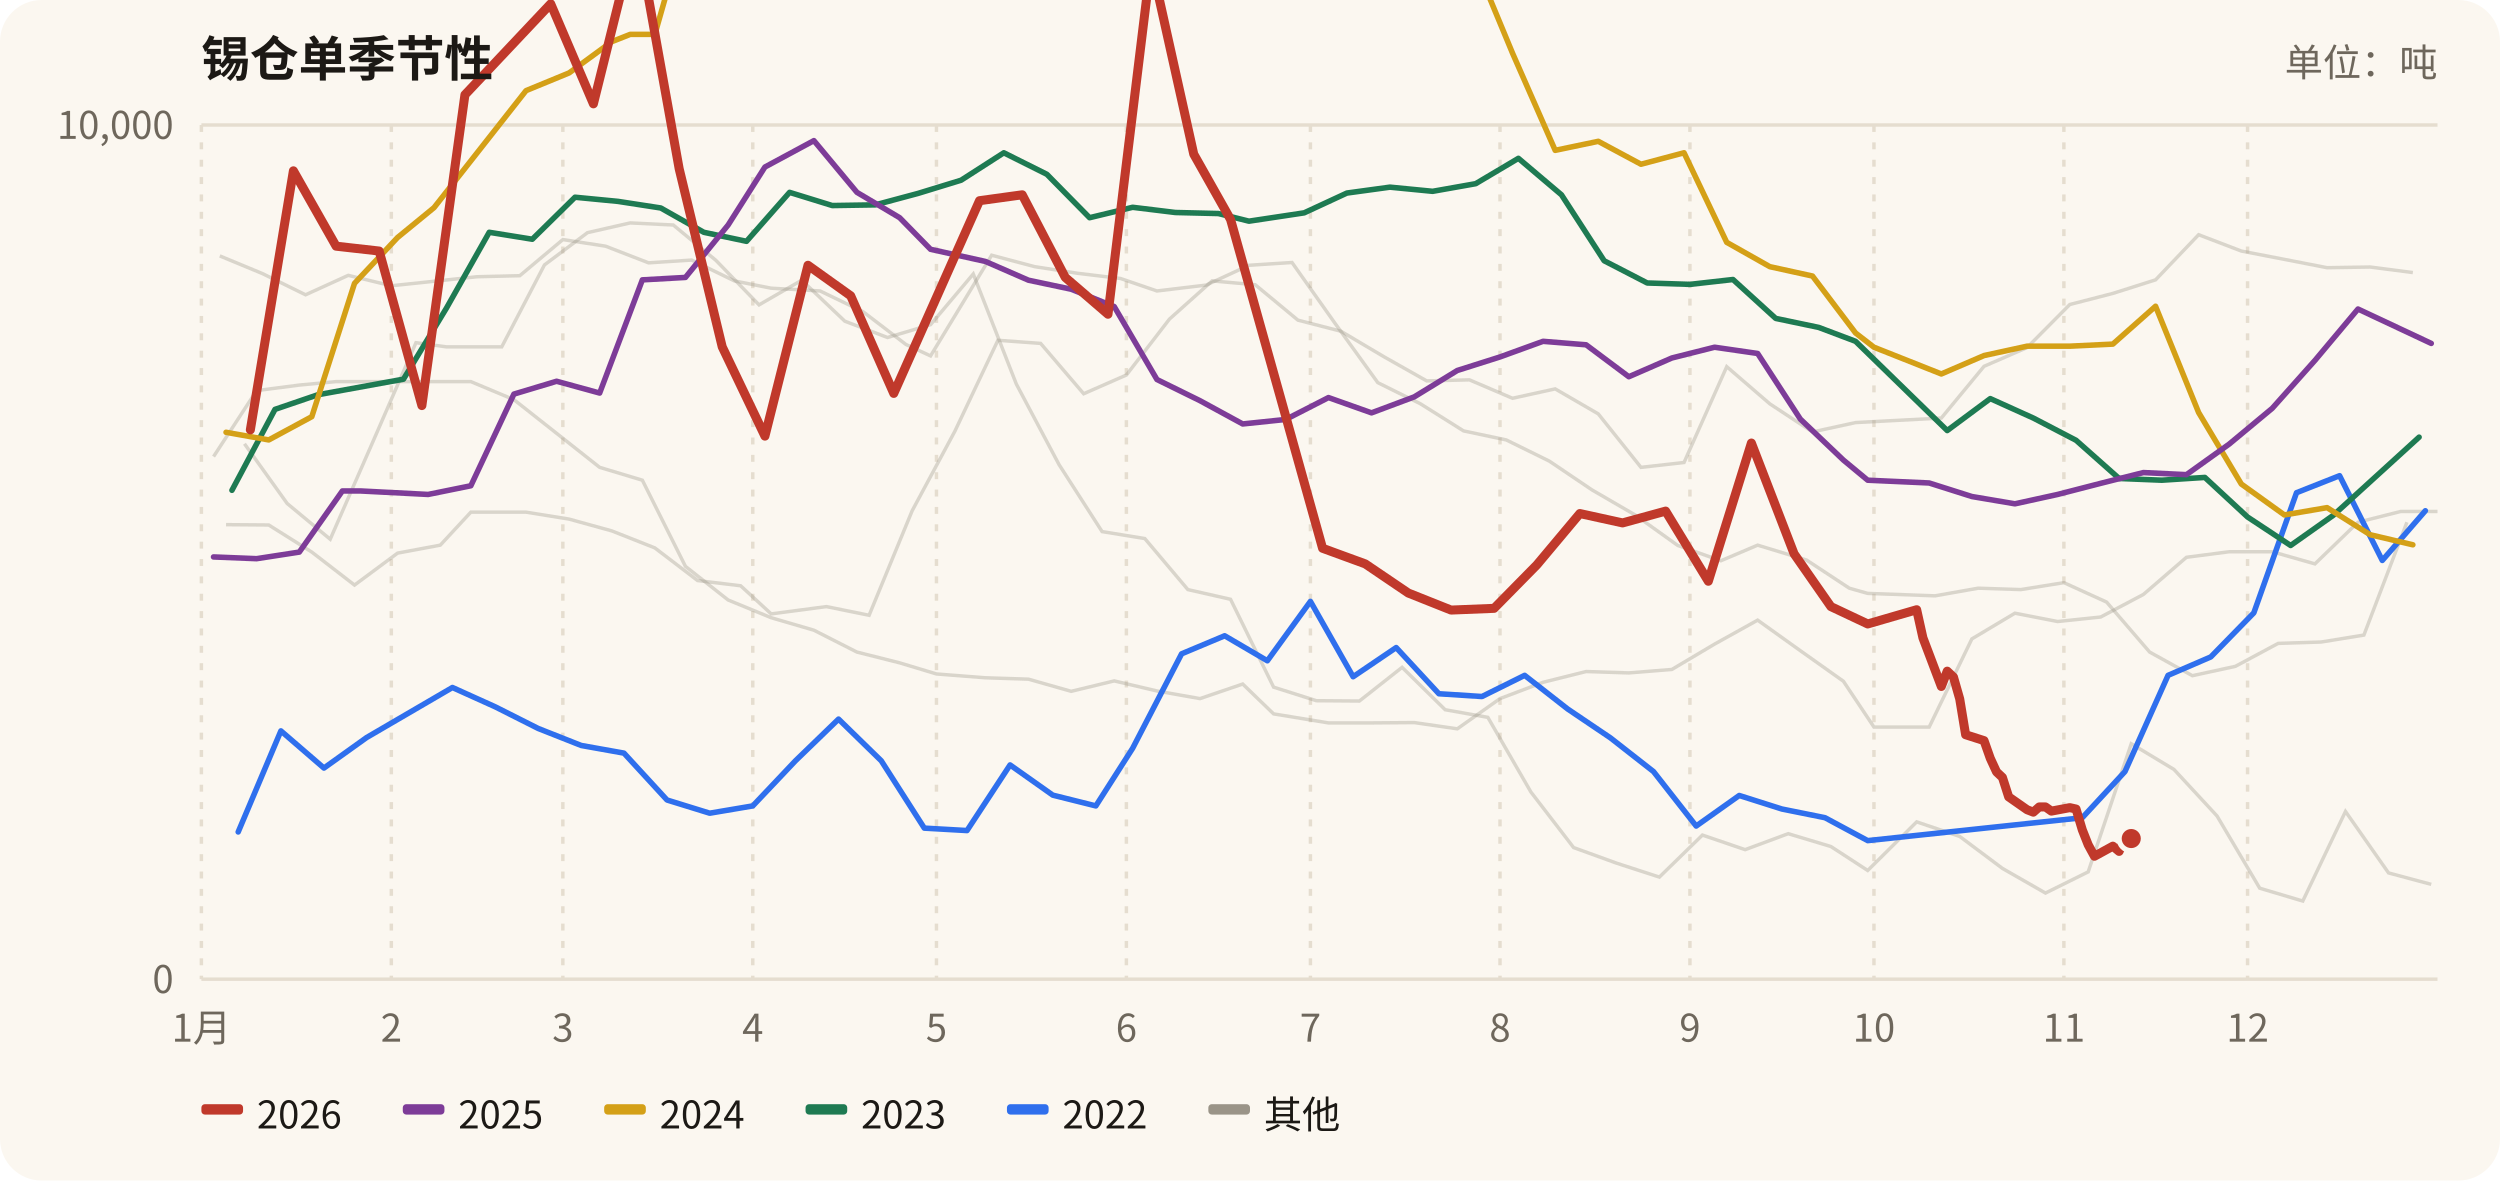
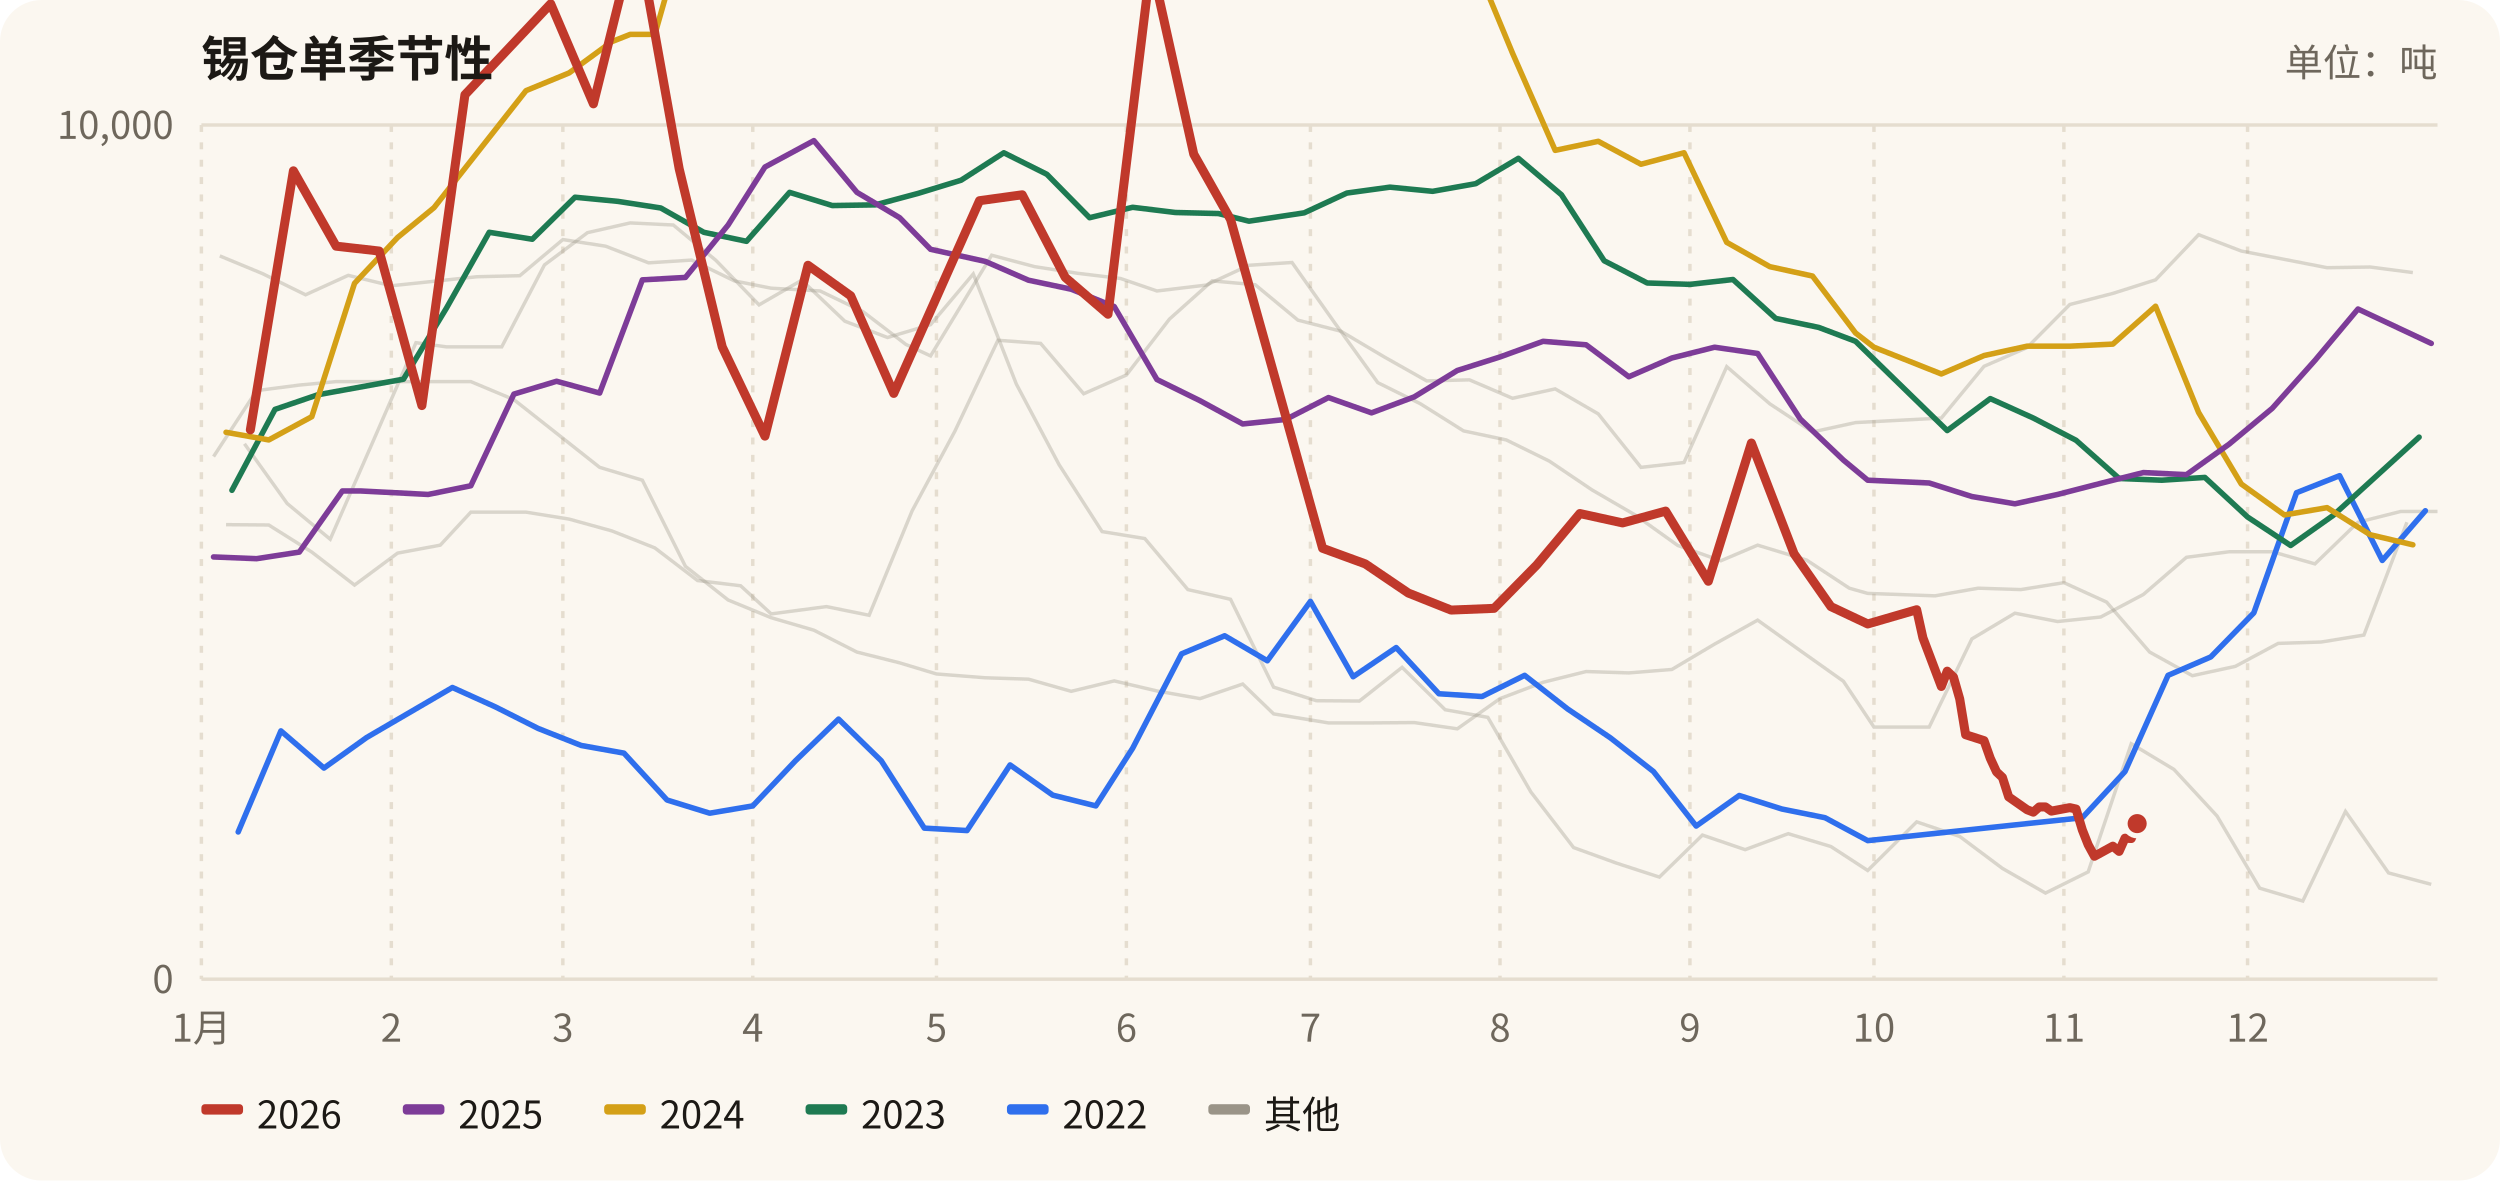
<svg xmlns="http://www.w3.org/2000/svg" viewBox="0 0 720 340" width="100%" height="auto" class="season-svg" role="img" aria-label="锡仓单季节性">
  <rect x="0" y="0" width="720" height="340" fill="var(--chart-bg,#fbf7f0)" rx="12" />
  <line x1="58" y1="282.0" x2="702" y2="282.0" stroke="var(--chart-grid,#e5ddcf)" stroke-width="1" />
  <text x="50" y="286.0" text-anchor="end" font-size="11" fill="var(--chart-muted,#6e675c)" font-family="Noto Sans CJK SC, Noto Sans SC, sans-serif">0</text>
  <line x1="58" y1="36.0" x2="702" y2="36.0" stroke="var(--chart-grid,#e5ddcf)" stroke-width="1" />
  <text x="50" y="40.0" text-anchor="end" font-size="11" fill="var(--chart-muted,#6e675c)" font-family="Noto Sans CJK SC, Noto Sans SC, sans-serif">10,000</text>
  <line x1="58.0" y1="36" x2="58.0" y2="282" stroke="var(--chart-grid,#e5ddcf)" stroke-width="1" stroke-dasharray="2 3" />
  <text x="58.0" y="300" text-anchor="middle" font-size="11" fill="var(--chart-muted,#6e675c)" font-family="Noto Sans CJK SC, Noto Sans SC, sans-serif">1月</text>
  <line x1="112.7" y1="36" x2="112.7" y2="282" stroke="var(--chart-grid,#e5ddcf)" stroke-width="1" stroke-dasharray="2 3" />
  <text x="112.7" y="300" text-anchor="middle" font-size="11" fill="var(--chart-muted,#6e675c)" font-family="Noto Sans CJK SC, Noto Sans SC, sans-serif">2</text>
  <line x1="162.1" y1="36" x2="162.1" y2="282" stroke="var(--chart-grid,#e5ddcf)" stroke-width="1" stroke-dasharray="2 3" />
  <text x="162.1" y="300" text-anchor="middle" font-size="11" fill="var(--chart-muted,#6e675c)" font-family="Noto Sans CJK SC, Noto Sans SC, sans-serif">3</text>
  <line x1="216.8" y1="36" x2="216.8" y2="282" stroke="var(--chart-grid,#e5ddcf)" stroke-width="1" stroke-dasharray="2 3" />
  <text x="216.8" y="300" text-anchor="middle" font-size="11" fill="var(--chart-muted,#6e675c)" font-family="Noto Sans CJK SC, Noto Sans SC, sans-serif">4</text>
  <line x1="269.7" y1="36" x2="269.7" y2="282" stroke="var(--chart-grid,#e5ddcf)" stroke-width="1" stroke-dasharray="2 3" />
  <text x="269.7" y="300" text-anchor="middle" font-size="11" fill="var(--chart-muted,#6e675c)" font-family="Noto Sans CJK SC, Noto Sans SC, sans-serif">5</text>
  <line x1="324.4" y1="36" x2="324.4" y2="282" stroke="var(--chart-grid,#e5ddcf)" stroke-width="1" stroke-dasharray="2 3" />
  <text x="324.4" y="300" text-anchor="middle" font-size="11" fill="var(--chart-muted,#6e675c)" font-family="Noto Sans CJK SC, Noto Sans SC, sans-serif">6</text>
  <line x1="377.4" y1="36" x2="377.4" y2="282" stroke="var(--chart-grid,#e5ddcf)" stroke-width="1" stroke-dasharray="2 3" />
  <text x="377.4" y="300" text-anchor="middle" font-size="11" fill="var(--chart-muted,#6e675c)" font-family="Noto Sans CJK SC, Noto Sans SC, sans-serif">7</text>
  <line x1="432.0" y1="36" x2="432.0" y2="282" stroke="var(--chart-grid,#e5ddcf)" stroke-width="1" stroke-dasharray="2 3" />
  <text x="432.0" y="300" text-anchor="middle" font-size="11" fill="var(--chart-muted,#6e675c)" font-family="Noto Sans CJK SC, Noto Sans SC, sans-serif">8</text>
  <line x1="486.7" y1="36" x2="486.7" y2="282" stroke="var(--chart-grid,#e5ddcf)" stroke-width="1" stroke-dasharray="2 3" />
  <text x="486.7" y="300" text-anchor="middle" font-size="11" fill="var(--chart-muted,#6e675c)" font-family="Noto Sans CJK SC, Noto Sans SC, sans-serif">9</text>
  <line x1="539.7" y1="36" x2="539.7" y2="282" stroke="var(--chart-grid,#e5ddcf)" stroke-width="1" stroke-dasharray="2 3" />
  <text x="539.7" y="300" text-anchor="middle" font-size="11" fill="var(--chart-muted,#6e675c)" font-family="Noto Sans CJK SC, Noto Sans SC, sans-serif">10</text>
  <line x1="594.4" y1="36" x2="594.4" y2="282" stroke="var(--chart-grid,#e5ddcf)" stroke-width="1" stroke-dasharray="2 3" />
  <text x="594.4" y="300" text-anchor="middle" font-size="11" fill="var(--chart-muted,#6e675c)" font-family="Noto Sans CJK SC, Noto Sans SC, sans-serif">11</text>
  <line x1="647.3" y1="36" x2="647.3" y2="282" stroke="var(--chart-grid,#e5ddcf)" stroke-width="1" stroke-dasharray="2 3" />
  <text x="647.3" y="300" text-anchor="middle" font-size="11" fill="var(--chart-muted,#6e675c)" font-family="Noto Sans CJK SC, Noto Sans SC, sans-serif">12</text>
  <path d="M 65.1,151.1 L 77.4,151.2 L 89.8,159.0 L 102.1,168.5 L 114.5,159.3 L 126.8,157.0 L 135.6,147.5 L 151.5,147.5 L 163.9,149.5 L 176.2,152.9 L 188.6,157.8 L 200.9,167.2 L 213.3,168.7 L 222.1,176.8 L 238.0,174.7 L 250.3,177.2 L 262.7,147.1 L 275.0,124.2 L 287.4,98.0 L 299.7,98.9 L 312.1,113.4 L 324.4,108.0 L 336.8,91.9 L 349.1,80.9 L 361.5,82.0 L 373.8,92.2 L 386.2,95.4 L 398.5,102.7 L 410.9,109.7 L 423.2,109.4 L 435.6,114.7 L 447.9,112.0 L 460.3,119.2 L 472.6,134.6 L 485.0,133.2 L 497.3,105.6 L 509.7,116.3 L 522.0,124.4 L 534.4,121.7 L 559.1,120.4 L 571.4,105.5 L 583.8,100.1 L 596.1,87.7 L 608.5,84.5 L 620.8,80.6 L 633.2,67.6 L 645.5,72.3 L 657.9,74.7 L 670.2,77.1 L 682.6,76.9 L 694.9,78.5" fill="none" stroke="#9a9488" stroke-width="1" opacity="0.35" />
  <path d="M 63.3,73.7 L 75.6,78.8 L 88.0,84.9 L 100.3,79.3 L 112.7,82.3 L 137.4,79.7 L 149.7,79.4 L 162.1,69.0 L 174.4,70.9 L 186.8,75.7 L 199.2,74.9 L 211.5,80.9 L 222.1,83.0 L 236.2,83.8 L 248.6,89.8 L 260.9,99.2 L 268.0,102.5 L 285.6,73.5 L 298.0,76.8 L 310.3,78.7 L 322.7,80.2 L 333.2,83.8 L 347.4,82.1 L 359.7,76.4 L 372.1,75.6 L 384.4,93.0 L 396.8,110.2 L 409.1,116.3 L 421.5,124.1 L 433.8,126.7 L 446.2,132.8 L 458.5,141.1 L 470.9,148.3 L 483.2,157.1 L 495.6,161.5 L 506.2,157.0 L 520.3,161.3 L 532.6,169.4 L 537.9,170.9 L 557.3,171.6 L 569.7,169.4 L 582.0,169.8 L 594.4,167.8 L 606.7,173.4 L 619.1,187.8 L 631.4,194.6 L 643.8,191.9 L 656.1,185.3 L 668.5,184.9 L 680.8,182.9 L 693.2,150.4" fill="none" stroke="#9a9488" stroke-width="1" opacity="0.35" />
  <path d="M 61.5,131.5 L 73.9,112.5 L 86.2,110.9 L 96.8,109.9 L 123.3,109.9 L 135.6,109.9 L 148.0,115.1 L 160.3,124.8 L 172.7,134.6 L 185.0,138.3 L 197.4,163.1 L 209.7,172.8 L 222.1,177.9 L 234.4,181.5 L 246.8,187.8 L 259.1,190.9 L 269.7,194.1 L 283.8,195.2 L 296.2,195.6 L 308.5,199.1 L 320.9,196.1 L 333.2,199.0 L 345.6,201.2 L 357.9,197.0 L 366.8,205.6 L 382.6,208.2 L 395.0,208.2 L 407.3,208.1 L 419.7,209.9 L 432.0,201.2 L 444.4,196.5 L 456.8,193.4 L 469.1,193.8 L 481.5,192.8 L 493.8,185.5 L 506.2,178.6 L 518.5,187.4 L 530.9,196.2 L 539.7,209.4 L 555.6,209.4 L 567.9,184.0 L 580.3,176.6 L 592.6,179.0 L 605.0,177.7 L 617.3,171.2 L 629.7,160.5 L 642.0,158.9 L 654.4,158.9 L 666.7,162.4 L 679.1,150.4 L 691.4,147.3 L 702.0,147.3" fill="none" stroke="#9a9488" stroke-width="1" opacity="0.35" />
  <path d="M 70.4,127.8 L 82.7,145.0 L 95.1,155.3 L 107.4,127.2 L 119.8,98.7 L 128.6,99.9 L 144.5,99.9 L 156.8,76.3 L 169.2,67.0 L 181.5,64.2 L 193.9,64.8 L 206.2,75.0 L 218.6,87.8 L 230.9,80.7 L 243.3,92.5 L 255.6,97.2 L 268.0,93.5 L 280.3,78.9 L 292.7,110.6 L 305.0,133.8 L 317.4,153.1 L 329.7,155.1 L 342.1,169.8 L 354.4,172.6 L 366.8,197.9 L 379.1,201.8 L 391.5,201.9 L 403.8,192.2 L 416.2,204.4 L 428.5,206.6 L 440.9,228.1 L 453.2,244.1 L 465.6,248.6 L 477.9,252.6 L 490.3,240.5 L 502.6,244.7 L 515.0,240.1 L 527.3,243.8 L 537.9,250.7 L 552.0,236.7 L 564.4,240.9 L 576.7,250.1 L 589.1,257.2 L 601.4,251.1 L 613.8,214.2 L 626.1,221.6 L 638.5,235.0 L 650.8,255.8 L 663.2,259.5 L 675.5,233.7 L 687.9,251.4 L 700.2,254.7" fill="none" stroke="#9a9488" stroke-width="1" opacity="0.35" />
  <path d="M 68.6,239.6 L 80.9,210.5 L 93.3,221.2 L 105.6,212.4 L 130.3,198.0 L 142.7,203.6 L 155.0,209.8 L 167.4,214.7 L 179.7,216.9 L 192.1,230.4 L 204.4,234.2 L 216.8,232.1 L 229.1,219.1 L 241.5,207.1 L 253.8,219.1 L 266.2,238.5 L 278.5,239.2 L 290.9,220.3 L 303.2,229.0 L 315.6,232.1 L 326.2,215.5 L 340.3,188.3 L 352.7,183.1 L 365.0,190.3 L 377.4,173.2 L 389.7,194.9 L 402.1,186.5 L 414.4,199.8 L 426.8,200.6 L 439.1,194.5 L 451.5,204.2 L 463.8,212.5 L 476.2,222.2 L 488.5,237.9 L 500.9,229.1 L 513.2,233.0 L 525.6,235.5 L 537.9,242.1 L 599.7,235.5 L 612.0,222.2 L 624.4,194.5 L 636.7,189.2 L 649.1,176.5 L 661.4,141.9 L 673.8,137.0 L 686.1,161.4 L 698.5,147.1" fill="none" stroke="#2f6fed" stroke-width="1.6" stroke-linejoin="round" stroke-linecap="round" />
  <path d="M 66.8,141.2 L 79.2,117.9 L 91.5,113.7 L 116.2,109.2 L 128.6,88.7 L 140.9,66.9 L 153.3,68.9 L 165.6,56.8 L 178.0,58.0 L 190.3,59.9 L 202.7,66.9 L 215.0,69.5 L 227.4,55.4 L 239.7,59.2 L 252.1,59.0 L 264.4,55.7 L 276.8,51.9 L 289.1,44.0 L 301.5,50.2 L 313.8,62.7 L 326.2,59.7 L 338.5,61.2 L 350.9,61.5 L 359.7,63.7 L 375.6,61.3 L 387.9,55.6 L 400.3,53.9 L 412.6,55.1 L 425.0,52.9 L 437.3,45.6 L 449.7,56.1 L 462.0,75.1 L 474.4,81.5 L 486.7,81.9 L 499.1,80.5 L 511.4,91.7 L 523.8,94.3 L 534.4,98.3 L 560.8,124.0 L 573.2,114.8 L 585.6,120.4 L 597.9,126.8 L 610.3,137.8 L 622.6,138.3 L 635.0,137.5 L 647.3,148.9 L 659.7,157.1 L 672.0,148.4 L 696.7,125.9" fill="none" stroke="#1e7a52" stroke-width="1.6" stroke-linejoin="round" stroke-linecap="round" />
  <path d="M 65.1,124.5 L 77.4,126.7 L 89.8,120.0 L 102.1,81.6 L 114.5,68.4 L 125.0,59.8 L 151.5,26.1 L 163.9,21.0 L 176.2,12.0 L 181.5,9.9 L 183.3,9.9 L 185.0,9.9 L 186.8,9.9 L 188.6,9.9 L 193.9,-8.7 L 195.6,-8.7 L 197.4,-8.7 L 199.2,-8.7 L 200.9,-8.7 L 206.2,-23.7 L 208.0,-23.7 L 209.7,-23.7 L 211.5,-23.7 L 213.3,-23.7 L 218.6,-26.5 L 220.3,-26.5 L 222.1,-26.5 L 230.9,-56.7 L 232.7,-56.7 L 234.4,-56.7 L 236.2,-56.7 L 238.0,-56.7 L 243.3,-65.2 L 245.0,-65.2 L 246.8,-65.2 L 248.6,-65.2 L 250.3,-65.2 L 255.6,-89.5 L 257.4,-89.5 L 259.1,-89.5 L 260.9,-89.5 L 262.7,-89.5 L 268.0,-102.1 L 269.7,-102.1 L 280.3,-117.2 L 282.1,-117.2 L 283.8,-117.2 L 285.6,-117.2 L 287.4,-117.2 L 292.7,-141.6 L 294.4,-141.6 L 296.2,-141.6 L 298.0,-141.6 L 299.7,-141.6 L 305.0,-146.8 L 306.8,-146.8 L 308.5,-146.8 L 310.3,-146.8 L 312.1,-146.8 L 317.4,-140.2 L 319.1,-140.2 L 320.9,-140.2 L 322.7,-140.2 L 324.4,-140.2 L 329.7,-103.1 L 331.5,-103.1 L 333.2,-103.1 L 335.0,-103.1 L 336.8,-103.1 L 343.8,-100.7 L 345.6,-100.7 L 347.4,-100.7 L 349.1,-100.7 L 354.4,-88.7 L 356.2,-88.7 L 357.9,-88.7 L 359.7,-88.7 L 361.5,-88.7 L 366.8,-80.6 L 368.5,-80.6 L 370.3,-80.6 L 372.1,-80.6 L 373.8,-80.6 L 379.1,-81.1 L 380.9,-81.1 L 382.6,-81.1 L 384.4,-81.1 L 386.2,-81.1 L 391.5,-81.4 L 393.2,-81.4 L 395.0,-81.4 L 396.8,-81.4 L 398.5,-81.4 L 403.8,-65.7 L 405.6,-65.7 L 407.3,-65.7 L 409.1,-65.7 L 410.9,-65.7 L 423.2,-14.6 L 435.6,15.3 L 447.9,43.3 L 460.3,40.7 L 472.6,47.3 L 485.0,44.0 L 497.3,69.8 L 509.7,76.8 L 522.0,79.5 L 534.4,95.9 L 539.7,100.0 L 559.1,107.7 L 571.4,102.4 L 583.8,99.7 L 596.1,99.7 L 608.5,99.1 L 620.8,88.2 L 633.2,118.8 L 645.5,139.4 L 657.9,148.3 L 670.2,146.2 L 682.6,154.0 L 694.9,156.9" fill="none" stroke="#d4a017" stroke-width="1.6" stroke-linejoin="round" stroke-linecap="round" />
  <path d="M 61.5,160.4 L 73.9,160.9 L 86.2,159.0 L 98.6,141.4 L 103.9,141.4 L 123.3,142.4 L 135.6,139.9 L 148.0,113.5 L 160.3,109.8 L 172.7,113.2 L 185.0,80.6 L 197.4,79.9 L 209.7,64.8 L 220.3,48.1 L 234.4,40.5 L 246.8,55.4 L 259.1,62.7 L 268.0,71.8 L 283.8,75.3 L 296.2,80.7 L 308.5,83.3 L 320.9,88.3 L 333.2,109.3 L 345.6,115.4 L 357.9,122.1 L 370.3,120.8 L 382.6,114.5 L 395.0,118.9 L 407.3,114.3 L 419.7,106.7 L 432.0,102.8 L 444.4,98.3 L 456.8,99.3 L 469.1,108.5 L 481.5,103.1 L 493.8,100.0 L 506.2,101.8 L 518.5,120.7 L 530.9,132.5 L 537.9,138.3 L 555.6,139.1 L 567.9,143.0 L 580.3,145.1 L 592.6,142.4 L 605.0,139.2 L 617.3,136.1 L 629.7,136.7 L 642.0,127.9 L 654.4,117.6 L 666.7,103.8 L 679.1,89.0 L 700.2,98.9" fill="none" stroke="#7d3c98" stroke-width="1.6" stroke-linejoin="round" stroke-linecap="round" />
-   <path d="M 72.1,123.8 L 84.5,49.2 L 96.8,70.9 L 109.2,72.3 L 121.5,116.8 L 133.9,27.3 L 158.6,1.1 L 170.9,29.9 L 183.3,-19.9 L 195.6,48.6 L 208.0,99.9 L 220.3,125.6 L 232.7,76.4 L 245.0,85.2 L 257.4,113.3 L 282.1,57.8 L 294.4,56.1 L 306.8,79.9 L 319.1,90.5 L 331.5,-10.9 L 343.8,44.4 L 354.4,63.2 L 368.5,113.5 L 380.9,157.9 L 393.2,162.4 L 405.6,170.8 L 417.9,175.7 L 430.3,175.2 L 442.6,162.7 L 455.0,147.9 L 467.3,150.6 L 479.7,147.2 L 492.0,167.4 L 504.4,127.6 L 516.7,159.5 L 527.3,174.7 L 537.9,179.7 L 552.0,175.6 L 553.8,183.7 L 559.1,197.7 L 560.8,193.3 L 562.6,195.0 L 564.4,201.3 L 566.1,211.6 L 571.4,213.3 L 573.2,218.4 L 575.0,222.3 L 576.7,223.9 L 578.5,229.5 L 583.8,233.2 L 585.6,233.9 L 587.3,232.4 L 589.1,232.4 L 590.8,233.6 L 596.1,232.6 L 597.9,233.0 L 599.7,239.0 L 601.4,243.3 L 603.2,246.6 L 608.5,243.7 L 610.3,245.2 L 612.0,241.4 L 613.8,241.5" fill="none" stroke="#c0392b" stroke-width="2.6" stroke-linejoin="round" stroke-linecap="round" />
-   <circle cx="613.8" cy="241.5" r="3.5" fill="#c0392b" stroke="var(--chart-bg,#fbf7f0)" stroke-width="1.5" />
+   <path d="M 72.1,123.8 L 84.5,49.2 L 96.8,70.9 L 109.2,72.3 L 121.5,116.8 L 133.9,27.3 L 158.6,1.1 L 170.9,29.9 L 183.3,-19.9 L 195.6,48.6 L 208.0,99.9 L 220.3,125.6 L 232.7,76.4 L 245.0,85.2 L 257.4,113.3 L 282.1,57.8 L 294.4,56.1 L 306.8,79.9 L 319.1,90.5 L 331.5,-10.9 L 343.8,44.4 L 354.4,63.2 L 368.5,113.5 L 380.9,157.9 L 393.2,162.4 L 405.6,170.8 L 417.9,175.7 L 430.3,175.2 L 442.6,162.7 L 455.0,147.9 L 467.3,150.6 L 479.7,147.2 L 492.0,167.4 L 504.4,127.6 L 516.7,159.5 L 527.3,174.7 L 537.9,179.7 L 552.0,175.6 L 553.8,183.7 L 559.1,197.7 L 560.8,193.3 L 562.6,195.0 L 564.4,201.3 L 566.1,211.6 L 571.4,213.3 L 573.2,218.4 L 575.0,222.3 L 576.7,223.9 L 578.5,229.5 L 583.8,233.2 L 585.6,233.9 L 587.3,232.4 L 589.1,232.4 L 590.8,233.6 L 596.1,232.6 L 597.9,233.0 L 599.7,239.0 L 601.4,243.3 L 603.2,246.6 L 608.5,243.7 L 610.3,245.2 L 612.0,241.4 L 613.8,241.5 L 615.5,237.2" fill="none" stroke="#c0392b" stroke-width="2.6" stroke-linejoin="round" stroke-linecap="round" />
+   <circle cx="615.5" cy="237.2" r="3.5" fill="#c0392b" stroke="var(--chart-bg,#fbf7f0)" stroke-width="1.5" />
  <text x="58" y="22" font-size="14" font-weight="650" fill="var(--chart-ink,#1c1915)" font-family="Noto Sans CJK SC, Noto Sans SC, sans-serif">锡仓单季节性</text>
  <text x="702" y="22" text-anchor="end" font-size="11" fill="var(--chart-muted,#6e675c)" font-family="Noto Sans CJK SC, Noto Sans SC, sans-serif">单位：吨</text>
  <rect x="58" y="318" width="12" height="3" rx="1" fill="#c0392b" />
  <text x="74" y="325" font-size="11" fill="var(--chart-ink,#1c1915)" font-family="Noto Sans CJK SC, Noto Sans SC, sans-serif">2026</text>
  <rect x="116" y="318" width="12" height="3" rx="1" fill="#7d3c98" />
  <text x="132" y="325" font-size="11" fill="var(--chart-ink,#1c1915)" font-family="Noto Sans CJK SC, Noto Sans SC, sans-serif">2025</text>
  <rect x="174" y="318" width="12" height="3" rx="1" fill="#d4a017" />
  <text x="190" y="325" font-size="11" fill="var(--chart-ink,#1c1915)" font-family="Noto Sans CJK SC, Noto Sans SC, sans-serif">2024</text>
  <rect x="232" y="318" width="12" height="3" rx="1" fill="#1e7a52" />
  <text x="248" y="325" font-size="11" fill="var(--chart-ink,#1c1915)" font-family="Noto Sans CJK SC, Noto Sans SC, sans-serif">2023</text>
  <rect x="290" y="318" width="12" height="3" rx="1" fill="#2f6fed" />
  <text x="306" y="325" font-size="11" fill="var(--chart-ink,#1c1915)" font-family="Noto Sans CJK SC, Noto Sans SC, sans-serif">2022</text>
  <rect x="348" y="318" width="12" height="3" rx="1" fill="#9a9488" />
  <text x="364" y="325" font-size="11" fill="var(--chart-ink,#1c1915)" font-family="Noto Sans CJK SC, Noto Sans SC, sans-serif">其他</text>
</svg>
